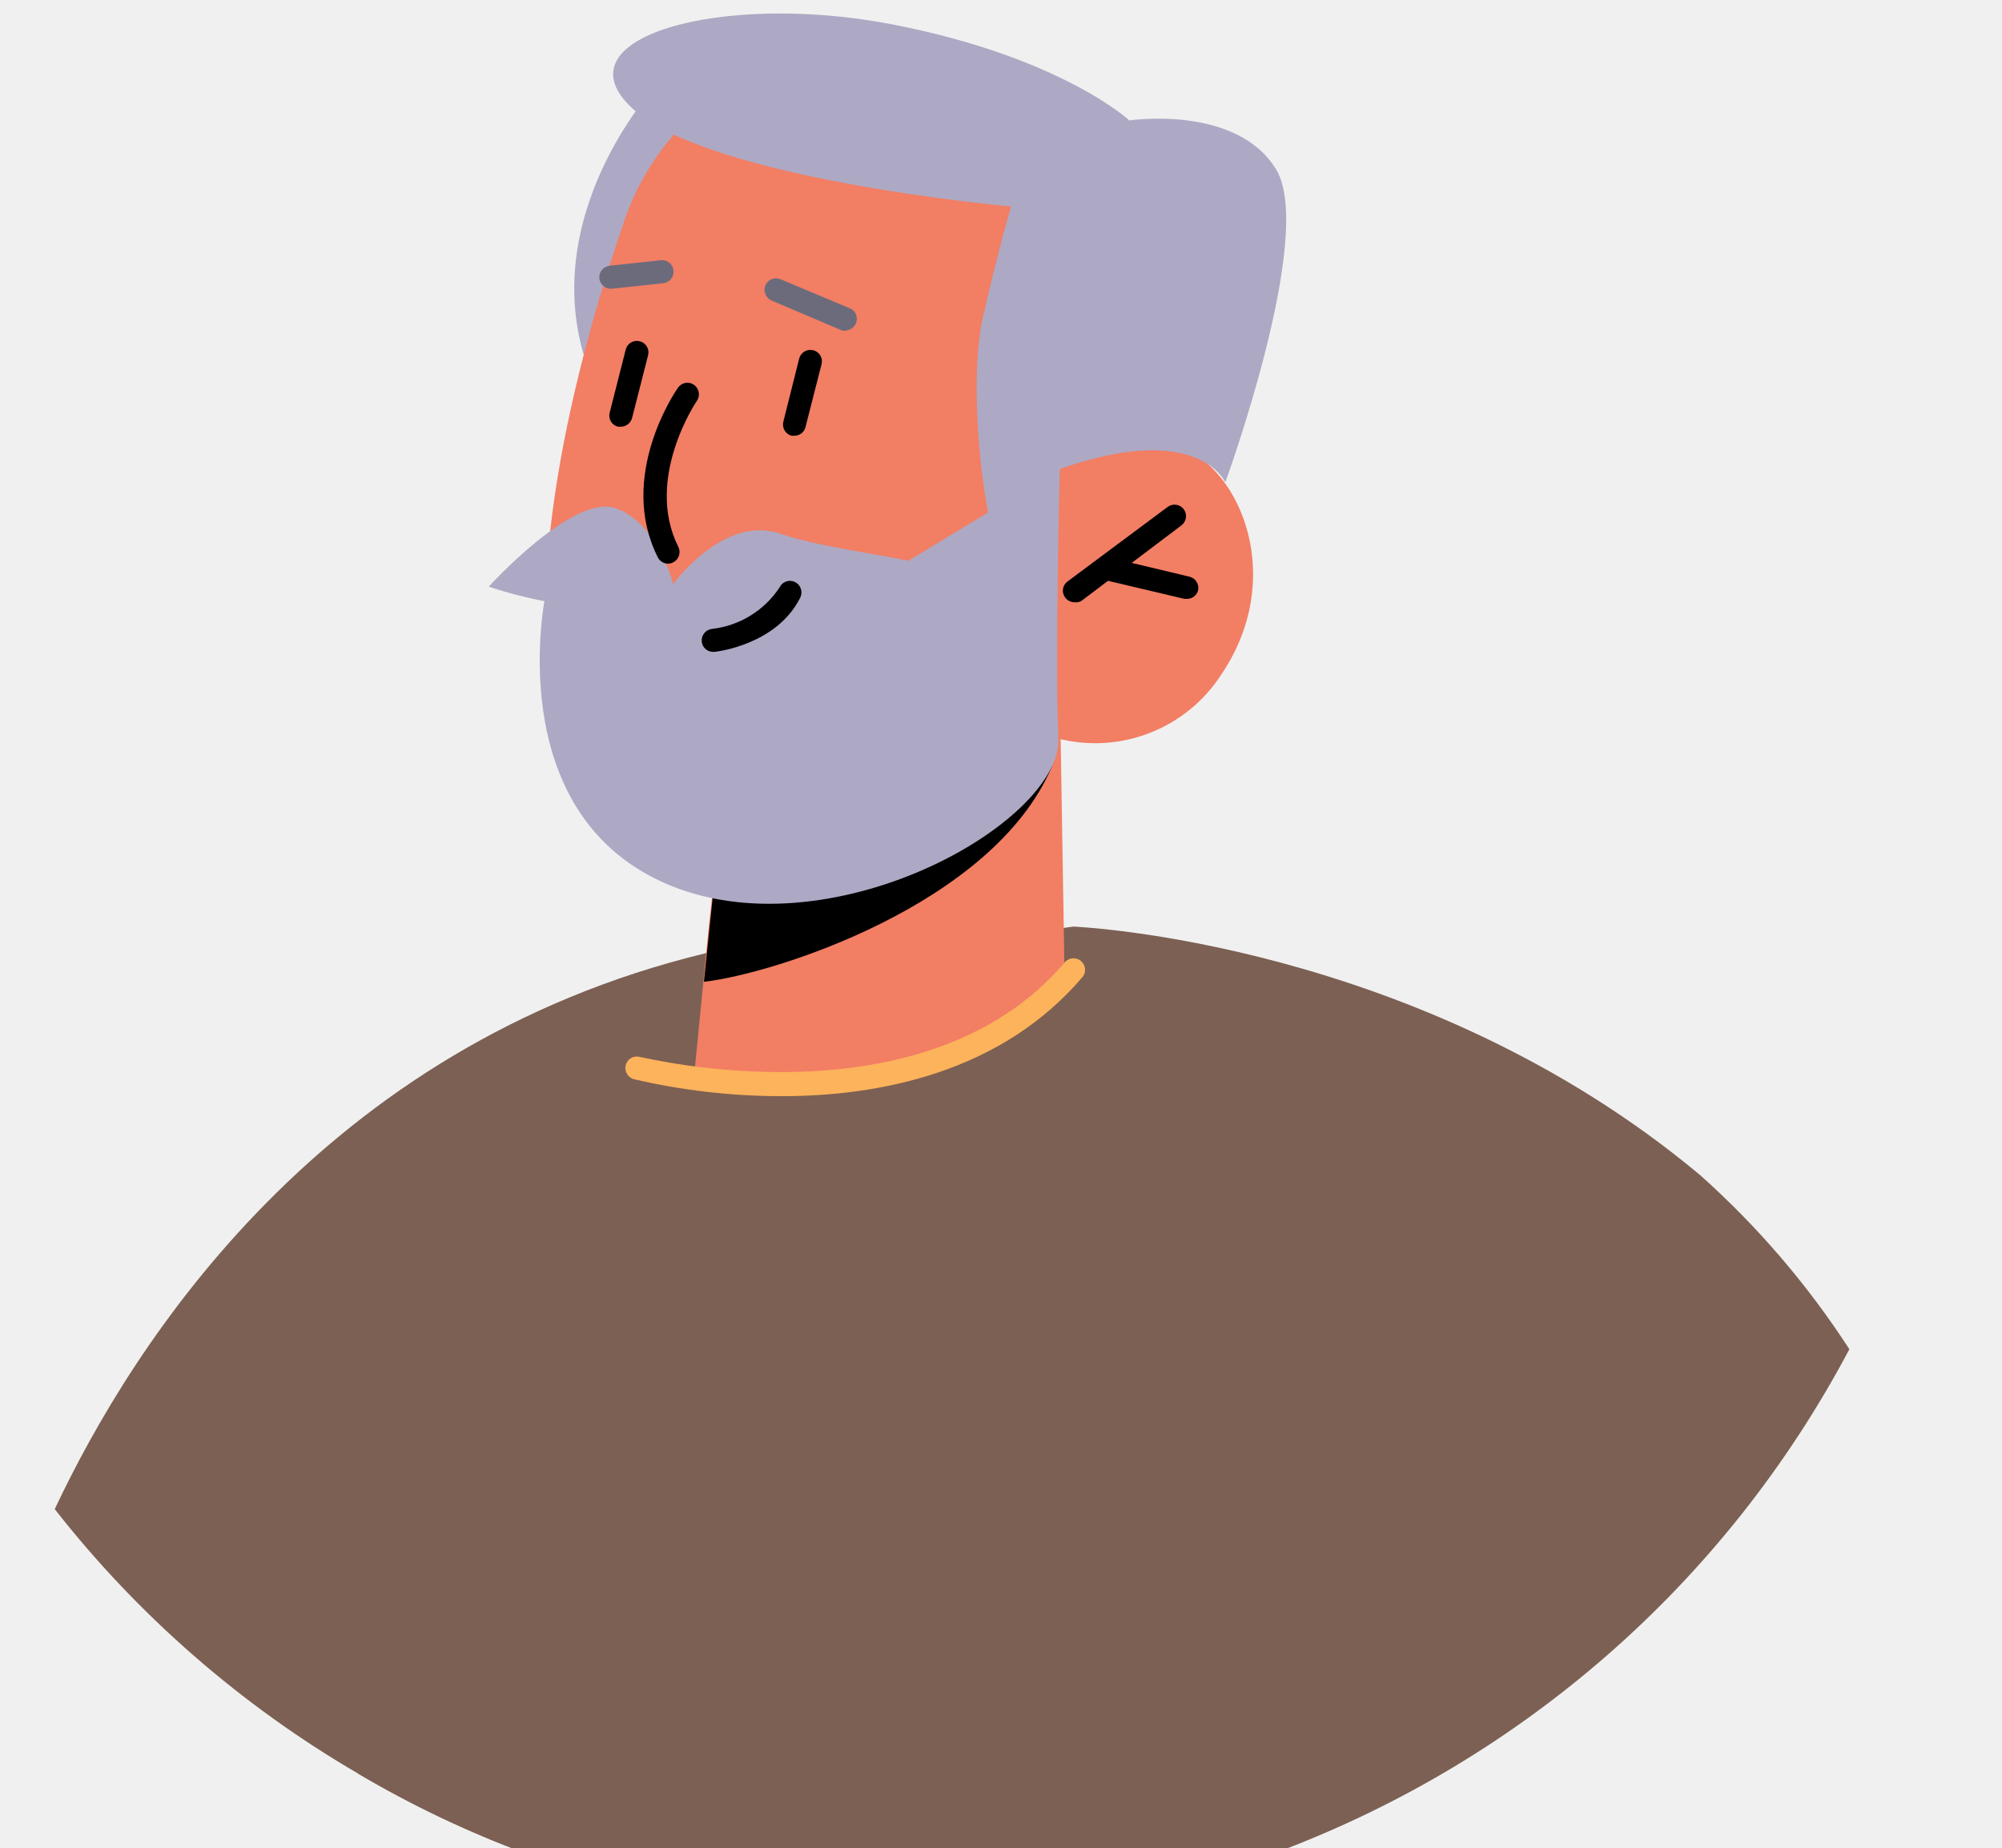
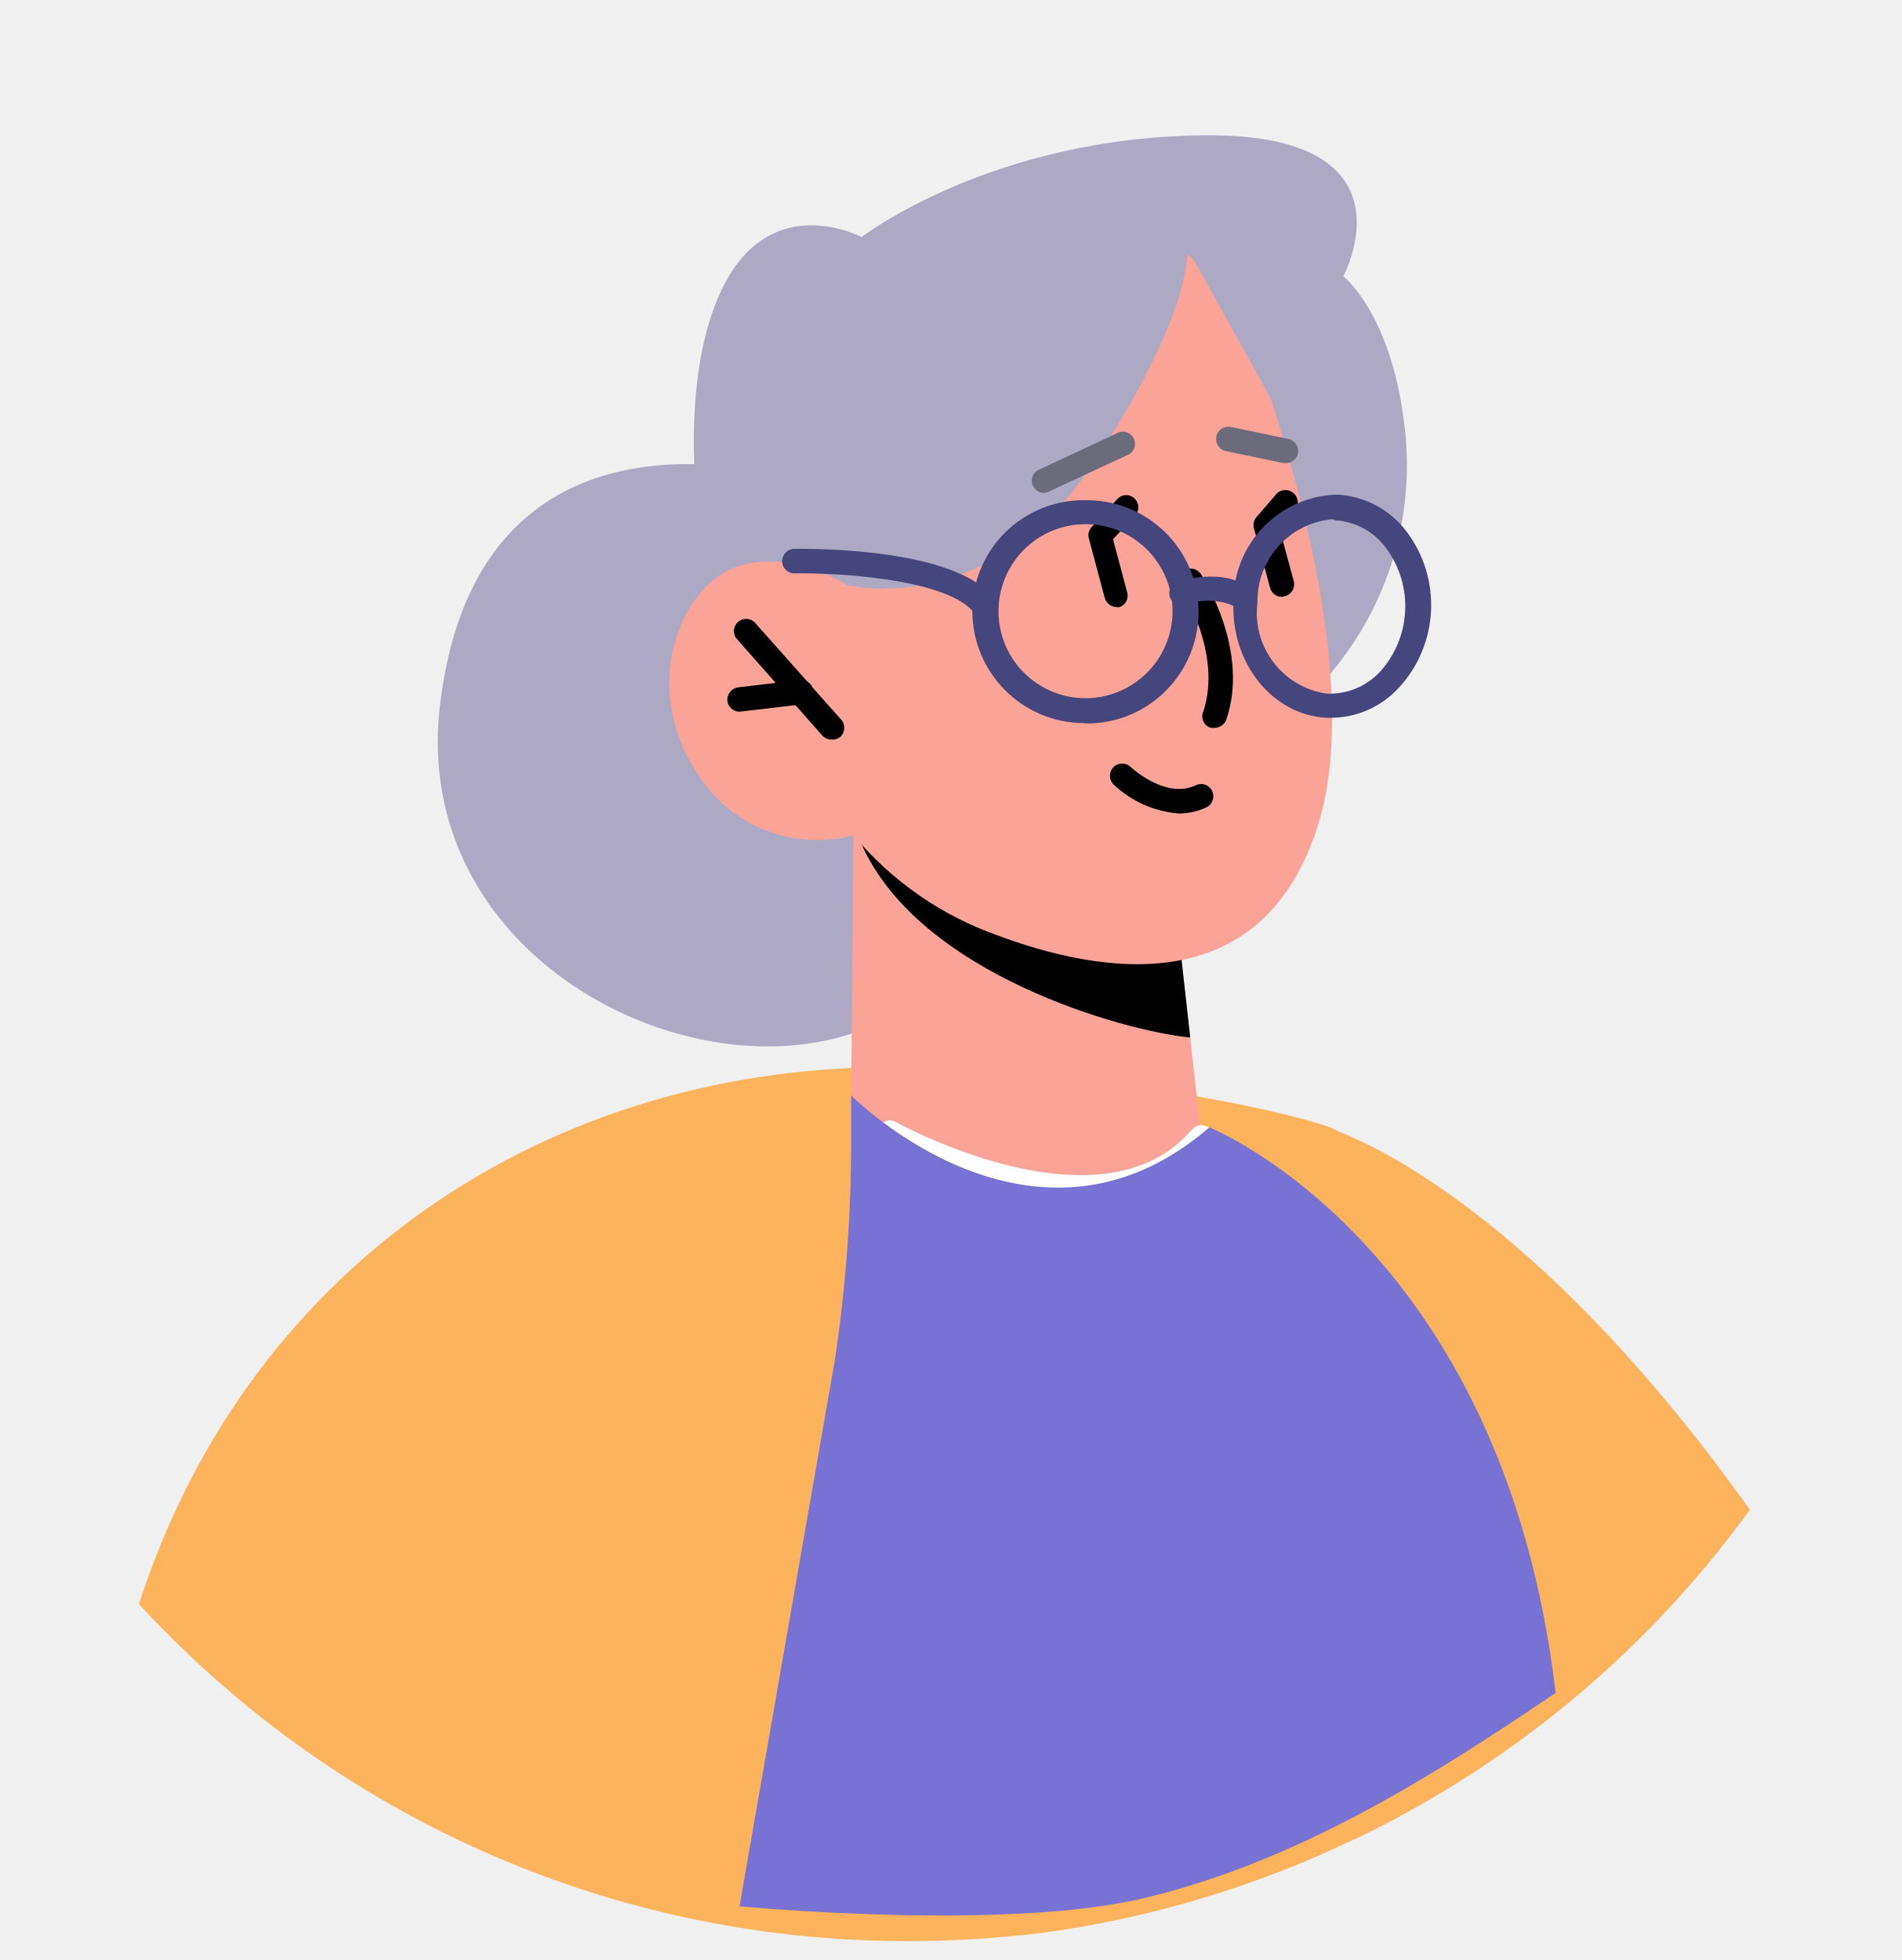
- <svg xmlns="http://www.w3.org/2000/svg" id="Layer_1" data-name="Layer 1" viewBox="0 0 93.26 86.09">
+ <svg xmlns="http://www.w3.org/2000/svg" id="Layer_1" data-name="Layer 1" viewBox="0 0 87.42 90.11">
  <defs>
-     <style>.cls-1{fill:#7c6053;}.cls-2{fill:#ada9c4;}.cls-3{fill:#f27e64;}.cls-4{fill:#6c6b7c;}.cls-5{fill:#fcb35b;}</style>
+     <style>.cls-1{fill:#fcb35b;}.cls-2{fill:#ada9c4;}.cls-3{fill:#fca397;}.cls-4{fill:#6c6b7c;}.cls-5{fill:#fff;}.cls-6{fill:#46467f;}.cls-7{fill:#7772d3;}</style>
  </defs>
-   <path class="cls-1" d="M59.92,66.74,24.52,86.36a48.56,48.56,0,0,1-7.84-3.73A49.84,49.84,0,0,1,2.55,70.31c3.71-7.88,12.52-21.56,30.24-25.88a18.79,18.79,0,0,1,9.52,0C55.55,48,59.92,66.74,59.92,66.74Z" />
-   <path class="cls-1" d="M86.15,62.86a50.06,50.06,0,0,1-61.63,23.5,48.56,48.56,0,0,1-7.84-3.73C18,67.79,19.34,55.34,20.35,53c1.79-4.15,13.8-7.07,22-8.6,4.38-.81,7.65-1.23,7.65-1.23s16.12.64,29.2,11.58A40,40,0,0,1,86.15,62.86Z" />
-   <path class="cls-2" d="M30.25,4.36s-5.69,6.43-2.56,13.53S34.17,5,34.17,5Z" />
-   <path class="cls-3" d="M49.39,33.28,49.6,46s-2.24,3.71-9.7,4.45c-5.55.54-7.53-.68-7.53-.68L33,43.33,33.7,37l13.43-3.19Z" />
-   <path d="M47.13,33.82c0,.35,2.06,1.44,1.86,1.92-2.75,6.42-13,9.65-16.2,10L33.7,37Z" />
-   <path class="cls-3" d="M32.67,5A12.06,12.06,0,0,0,29,10.53C27.3,15.45,23.93,27,26.14,34c2.87,9.17,11.13,7.45,16,5.51a16.35,16.35,0,0,0,7.11-5.11,7,7,0,0,0,7.66-3c3-4.48.88-9.45-1.81-10.52s-5.78,1-5.78,1L51.68,17S42.38-2.9,32.67,5Z" />
-   <path d="M50.05,28.06a.55.55,0,0,1-.43-.22.53.53,0,0,1,.11-.75l4.66-3.47a.54.54,0,0,1,.75.1.54.54,0,0,1-.11.76L50.37,28A.54.54,0,0,1,50.05,28.06Z" />
-   <path d="M55.29,27.9l-.12,0L51.36,27a.53.53,0,0,1-.39-.65.53.53,0,0,1,.64-.39l3.81.91a.54.54,0,0,1,.39.64A.53.53,0,0,1,55.29,27.9Z" />
-   <path d="M28.92,19.88l-.13,0a.53.53,0,0,1-.39-.65l.75-2.95a.53.53,0,0,1,.65-.38.53.53,0,0,1,.39.65l-.75,2.94A.55.55,0,0,1,28.92,19.88Z" />
-   <path d="M37,20.3h-.13a.54.54,0,0,1-.38-.65l.74-2.95a.54.54,0,0,1,.66-.38.53.53,0,0,1,.38.65l-.75,2.94A.53.53,0,0,1,37,20.3Z" />
-   <path class="cls-4" d="M28.45,13.45a.53.53,0,0,1-.53-.48.54.54,0,0,1,.48-.59l2.42-.26a.54.54,0,0,1,.12,1.07l-2.43.26Z" />
-   <path class="cls-4" d="M39.44,15.4a.52.52,0,0,1-.21,0L35.94,14a.55.55,0,0,1-.29-.7.54.54,0,0,1,.71-.29l3.29,1.38a.54.54,0,0,1-.21,1Z" />
-   <path class="cls-2" d="M49.37,21.85S48.05,27.16,47,26.51s-2-8.31-1.21-11.74,1.31-5.15,1.31-5.15-14-1.24-17.62-4.55,4.09-5.46,12-3.95S52.61,5.61,52.61,5.61s5-.75,6.84,2.29-2.37,14.57-2.37,14.57S55.82,19.58,49.37,21.85Z" />
-   <path class="cls-2" d="M22.77,27.33s3.9-4.31,5.88-3.66,2.71,3.54,2.71,3.54,2.35-3.26,5-2.34,8.16,1.26,8.22,2.16S43,28.25,43,28.25,29.87,29.77,22.77,27.33Z" />
-   <path class="cls-2" d="M49.37,21.85s-.23,8.61-.07,12.56S38.49,44.52,30.91,41.12,25.4,27.78,25.4,27.78l6.76.62a13,13,0,0,1,3.33-1.24,8.62,8.62,0,0,1,4.13.6Z" />
-   <path d="M33.22,30.37a.53.53,0,0,1-.53-.48.54.54,0,0,1,.48-.59,4.36,4.36,0,0,0,3.15-1.94.53.53,0,0,1,.72-.24.54.54,0,0,1,.24.72c-1.1,2.2-3.88,2.52-4,2.53Z" />
-   <path d="M31.12,26.26a.53.53,0,0,1-.48-.3c-1.89-3.76.82-7.73.94-7.89a.53.53,0,0,1,.75-.14.54.54,0,0,1,.13.75s-2.46,3.61-.86,6.8a.54.54,0,0,1-.24.72A.53.53,0,0,1,31.12,26.26Z" />
-   <path class="cls-5" d="M36.41,51.07a30.34,30.34,0,0,1-6.88-.79.54.54,0,0,1-.38-.66.53.53,0,0,1,.65-.38c.13,0,13.28,3.33,19.84-4.45a.54.54,0,0,1,.82.69C46.64,50,40.91,51.07,36.41,51.07Z" />
+   <path class="cls-1" d="M6.39,73.74a3.59,3.59,0,0,0,.32.35c.14.16.29.32.44.46A47.85,47.85,0,0,0,41.34,89.24a50.11,50.11,0,0,0,6.16-.33h0a47.8,47.8,0,0,0,14-4c-.27-17.39,0-32.6,0-32.89-.16-.36-8.19-2.5-18.91-2.93C25.84,48.45,11.52,57.85,6.39,73.74Z" />
+   <path class="cls-1" d="M47.5,88.91h0a47.8,47.8,0,0,0,14-4l1.09-.5a48,48,0,0,0,17.86-15C71.4,56.7,63.87,52.94,61.61,52.05a5.7,5.7,0,0,0-.7-.25Z" />
+   <path class="cls-2" d="M37.07,22.18s-15-5.2-16.84,10.23S41.9,54.23,45.37,40.77,37.07,22.18,37.07,22.18Z" />
+   <path class="cls-2" d="M61.14,31a14.84,14.84,0,0,0,3.39-11.74c-.65-4.91-2.77-6.56-2.77-6.56s3.53-6.55-6.33-6.48S39.61,10.9,39.61,10.9,35.18,8.53,33,13.71s-.45,13-.45,13Z" />
+   <path class="cls-3" d="M39.24,38.35l-.11,12s2.14,3.47,9.18,4.11c5.23.47,6.92-2.21,6.92-2.21L54.05,41.75l-12.68-2.9Z" />
+   <path d="M39.26,37.62a4.1,4.1,0,0,0,.34,1.17c2.64,6,12.09,8.62,15.12,8.91l-.67-6Z" />
+   <path class="cls-3" d="M57,14.35s6.18,15.14,3.62,23.5S50.4,44.7,45.85,43a15.21,15.21,0,0,1-6.61-4.6,6.47,6.47,0,0,1-7.09-2.71c-2.77-4.06-.9-8.59,1.58-9.58s5.34.85,5.34.85l-2.18-4.41S47,.62,57,14.35Z" />
+   <path class="cls-2" d="M39.07,26.92s6.39,1.52,11.11-5.5,4.41-10,4.41-10L58.8,19S60,13.91,58,10.57s-4.1-2.74-4.1-2.74L39.61,10.9,35.48,22.15Z" />
+   <path d="M55.84,33.46a.57.57,0,0,1-.18,0,.55.55,0,0,1-.35-.72c.92-2.68-1-5.7-1.05-5.73a.56.56,0,0,1,.16-.78.58.58,0,0,1,.79.16c.09.14,2.27,3.51,1.16,6.72A.57.57,0,0,1,55.84,33.46Z" />
+   <path d="M38.23,34a.57.57,0,0,1-.43-.19l-3.93-4.44a.56.56,0,0,1,.84-.74l3.94,4.43a.57.57,0,0,1,0,.8A.54.54,0,0,1,38.23,34Z" />
+   <path d="M34,32.72a.57.57,0,0,1-.56-.49.58.58,0,0,1,.5-.63l2.83-.34a.56.56,0,0,1,.62.49.56.56,0,0,1-.49.63L34,32.72Z" />
+   <path class="cls-4" d="M59.14,21.29H59l-2.64-.55a.57.57,0,0,1-.44-.67.56.56,0,0,1,.67-.44l2.65.55a.57.57,0,0,1,.43.67A.56.56,0,0,1,59.14,21.29Z" />
+   <path class="cls-4" d="M48,22.66a.56.56,0,0,1-.51-.33.55.55,0,0,1,.28-.74l3.54-1.65a.56.56,0,1,1,.48,1l-3.55,1.65A.49.49,0,0,1,48,22.66Z" />
+   <path d="M58.93,27.44a.56.56,0,0,1-.54-.42l-.74-2.73a.55.55,0,0,1,.12-.52l.86-1a.57.57,0,1,1,.85.75l-.66.76.66,2.44a.57.57,0,0,1-.4.69Z" />
+   <path d="M51.34,27.91a.58.58,0,0,1-.55-.42l-.73-2.73a.54.54,0,0,1,.13-.53l1.19-1.3a.55.55,0,0,1,.79,0,.56.56,0,0,1,0,.79l-1,1.07.65,2.44a.55.55,0,0,1-.39.69Z" />
+   <path class="cls-5" d="M49.67,55.17c-4.34,0-8.77-2.45-9.05-2.6a.56.56,0,0,1-.21-.77.57.57,0,0,1,.77-.22c.09.05,9.45,5.24,13.62.35a.57.57,0,0,1,.8-.07.58.58,0,0,1,.06.8A7.53,7.53,0,0,1,49.67,55.17Z" />
+   <path class="cls-6" d="M61.17,33H61c-2.5-.12-4.43-2.52-4.29-5.35a4.89,4.89,0,0,1,4.79-4.91,4.28,4.28,0,0,1,3.16,1.69,5.61,5.61,0,0,1-.35,7.19A4.25,4.25,0,0,1,61.17,33Zm.1-9.13a3.78,3.78,0,0,0-3.46,3.84A3.75,3.75,0,0,0,61,31.89a3.17,3.17,0,0,0,2.44-1,4.49,4.49,0,0,0,.27-5.71,3.13,3.13,0,0,0-2.33-1.26Z" />
+   <path class="cls-6" d="M49.85,33.24H49.6a5.15,5.15,0,0,1-4.89-5.38,5.09,5.09,0,0,1,1.68-3.55A5.16,5.16,0,0,1,50.09,23a5.13,5.13,0,0,1-.24,10.26Zm0-9.14a4,4,0,1,0,2.7,7,4,4,0,0,0-2.51-7Z" />
+   <path class="cls-6" d="M56.94,27.92a.65.65,0,0,1-.34-.11,3,3,0,0,0-2.12,0,.56.56,0,1,1-.32-1.08c.21-.06,2.07-.58,3.12.22a.56.56,0,0,1,.11.79A.58.58,0,0,1,56.94,27.92Z" />
+   <path class="cls-6" d="M45.28,28.45a.56.56,0,0,1-.46-.23c-1.18-1.62-6.37-1.89-8.29-1.86a.56.56,0,0,1-.57-.55.57.57,0,0,1,.55-.58c.76,0,7.5-.06,9.22,2.33a.56.56,0,0,1-.12.79A.58.58,0,0,1,45.28,28.45Z" />
+   <path d="M54.2,37.4a4.9,4.9,0,0,1-3-1.33.56.56,0,1,1,.78-.81s1.6,1.51,3,.84a.56.56,0,0,1,.75.27.57.57,0,0,1-.27.75A3,3,0,0,1,54.2,37.4Z" />
+   <path class="cls-7" d="M52.62,87.26c7-1.67,13.18-5.55,18.9-9.43-2.43-20.62-15.92-26-15.92-26-8.1,7-16.47-1.47-16.47-1.47v2a67.19,67.19,0,0,1-.74,10.12L34,87.64S46.15,88.81,52.62,87.26Z" />
</svg>
